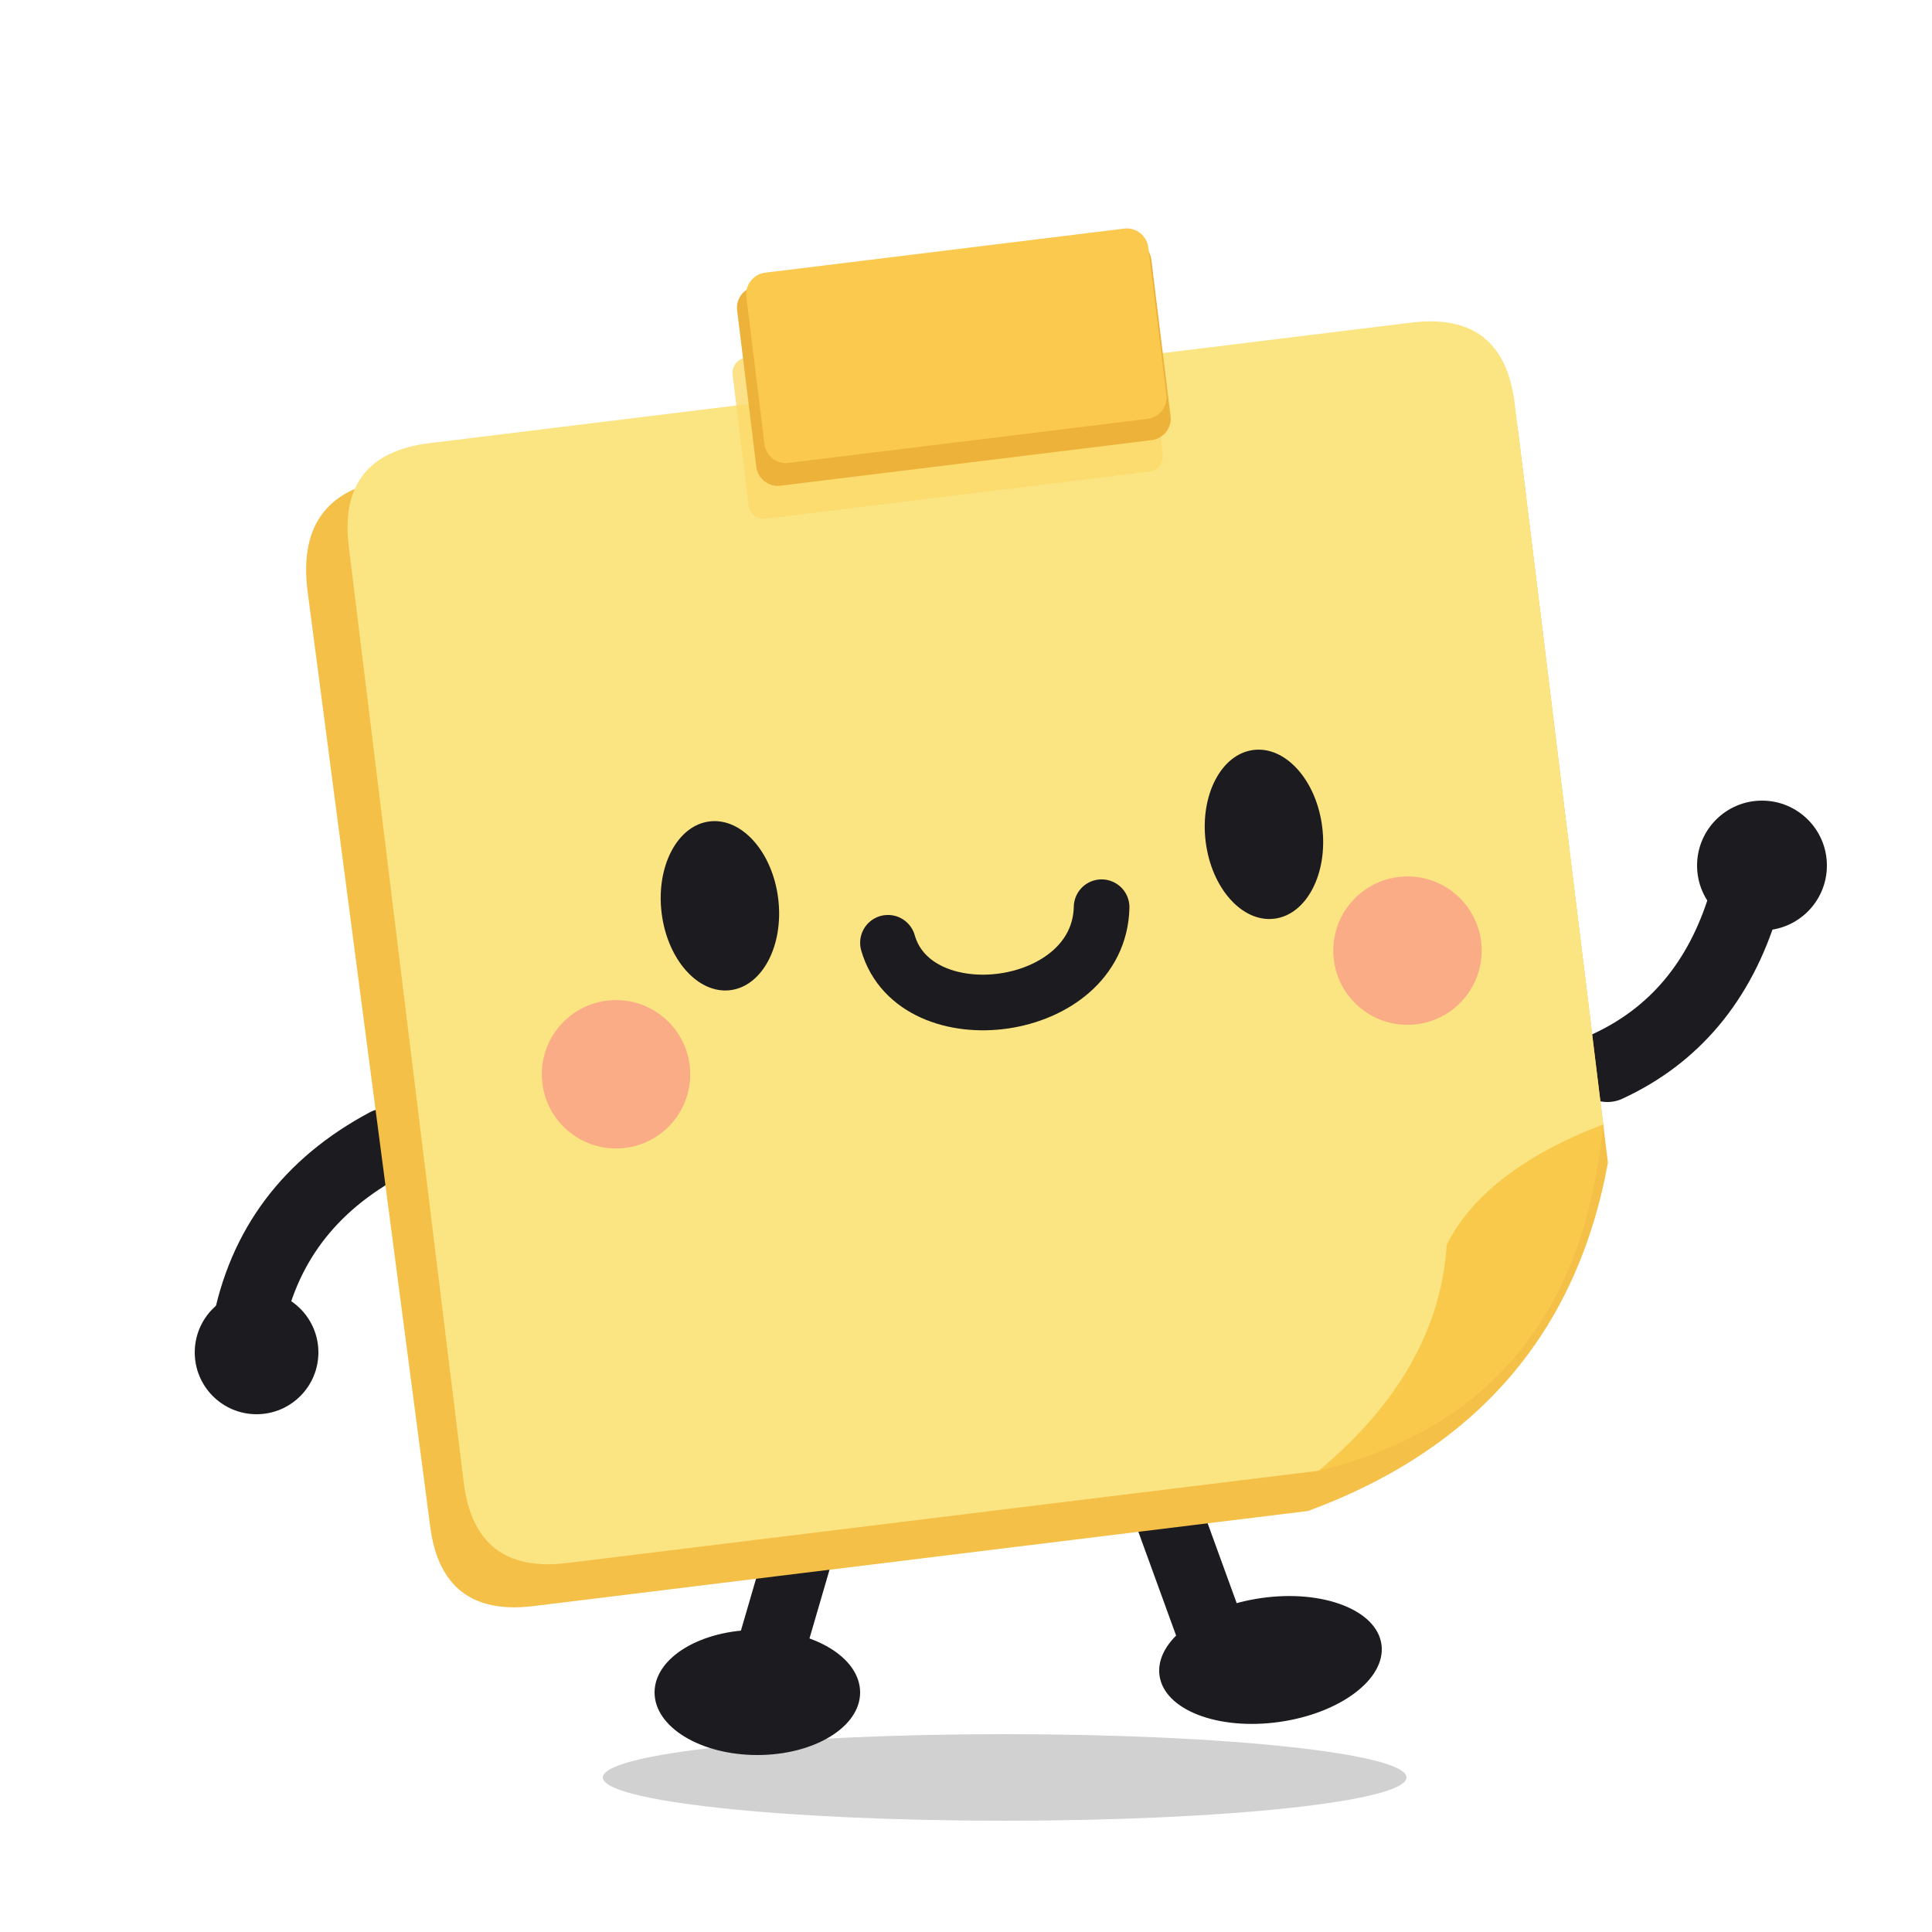
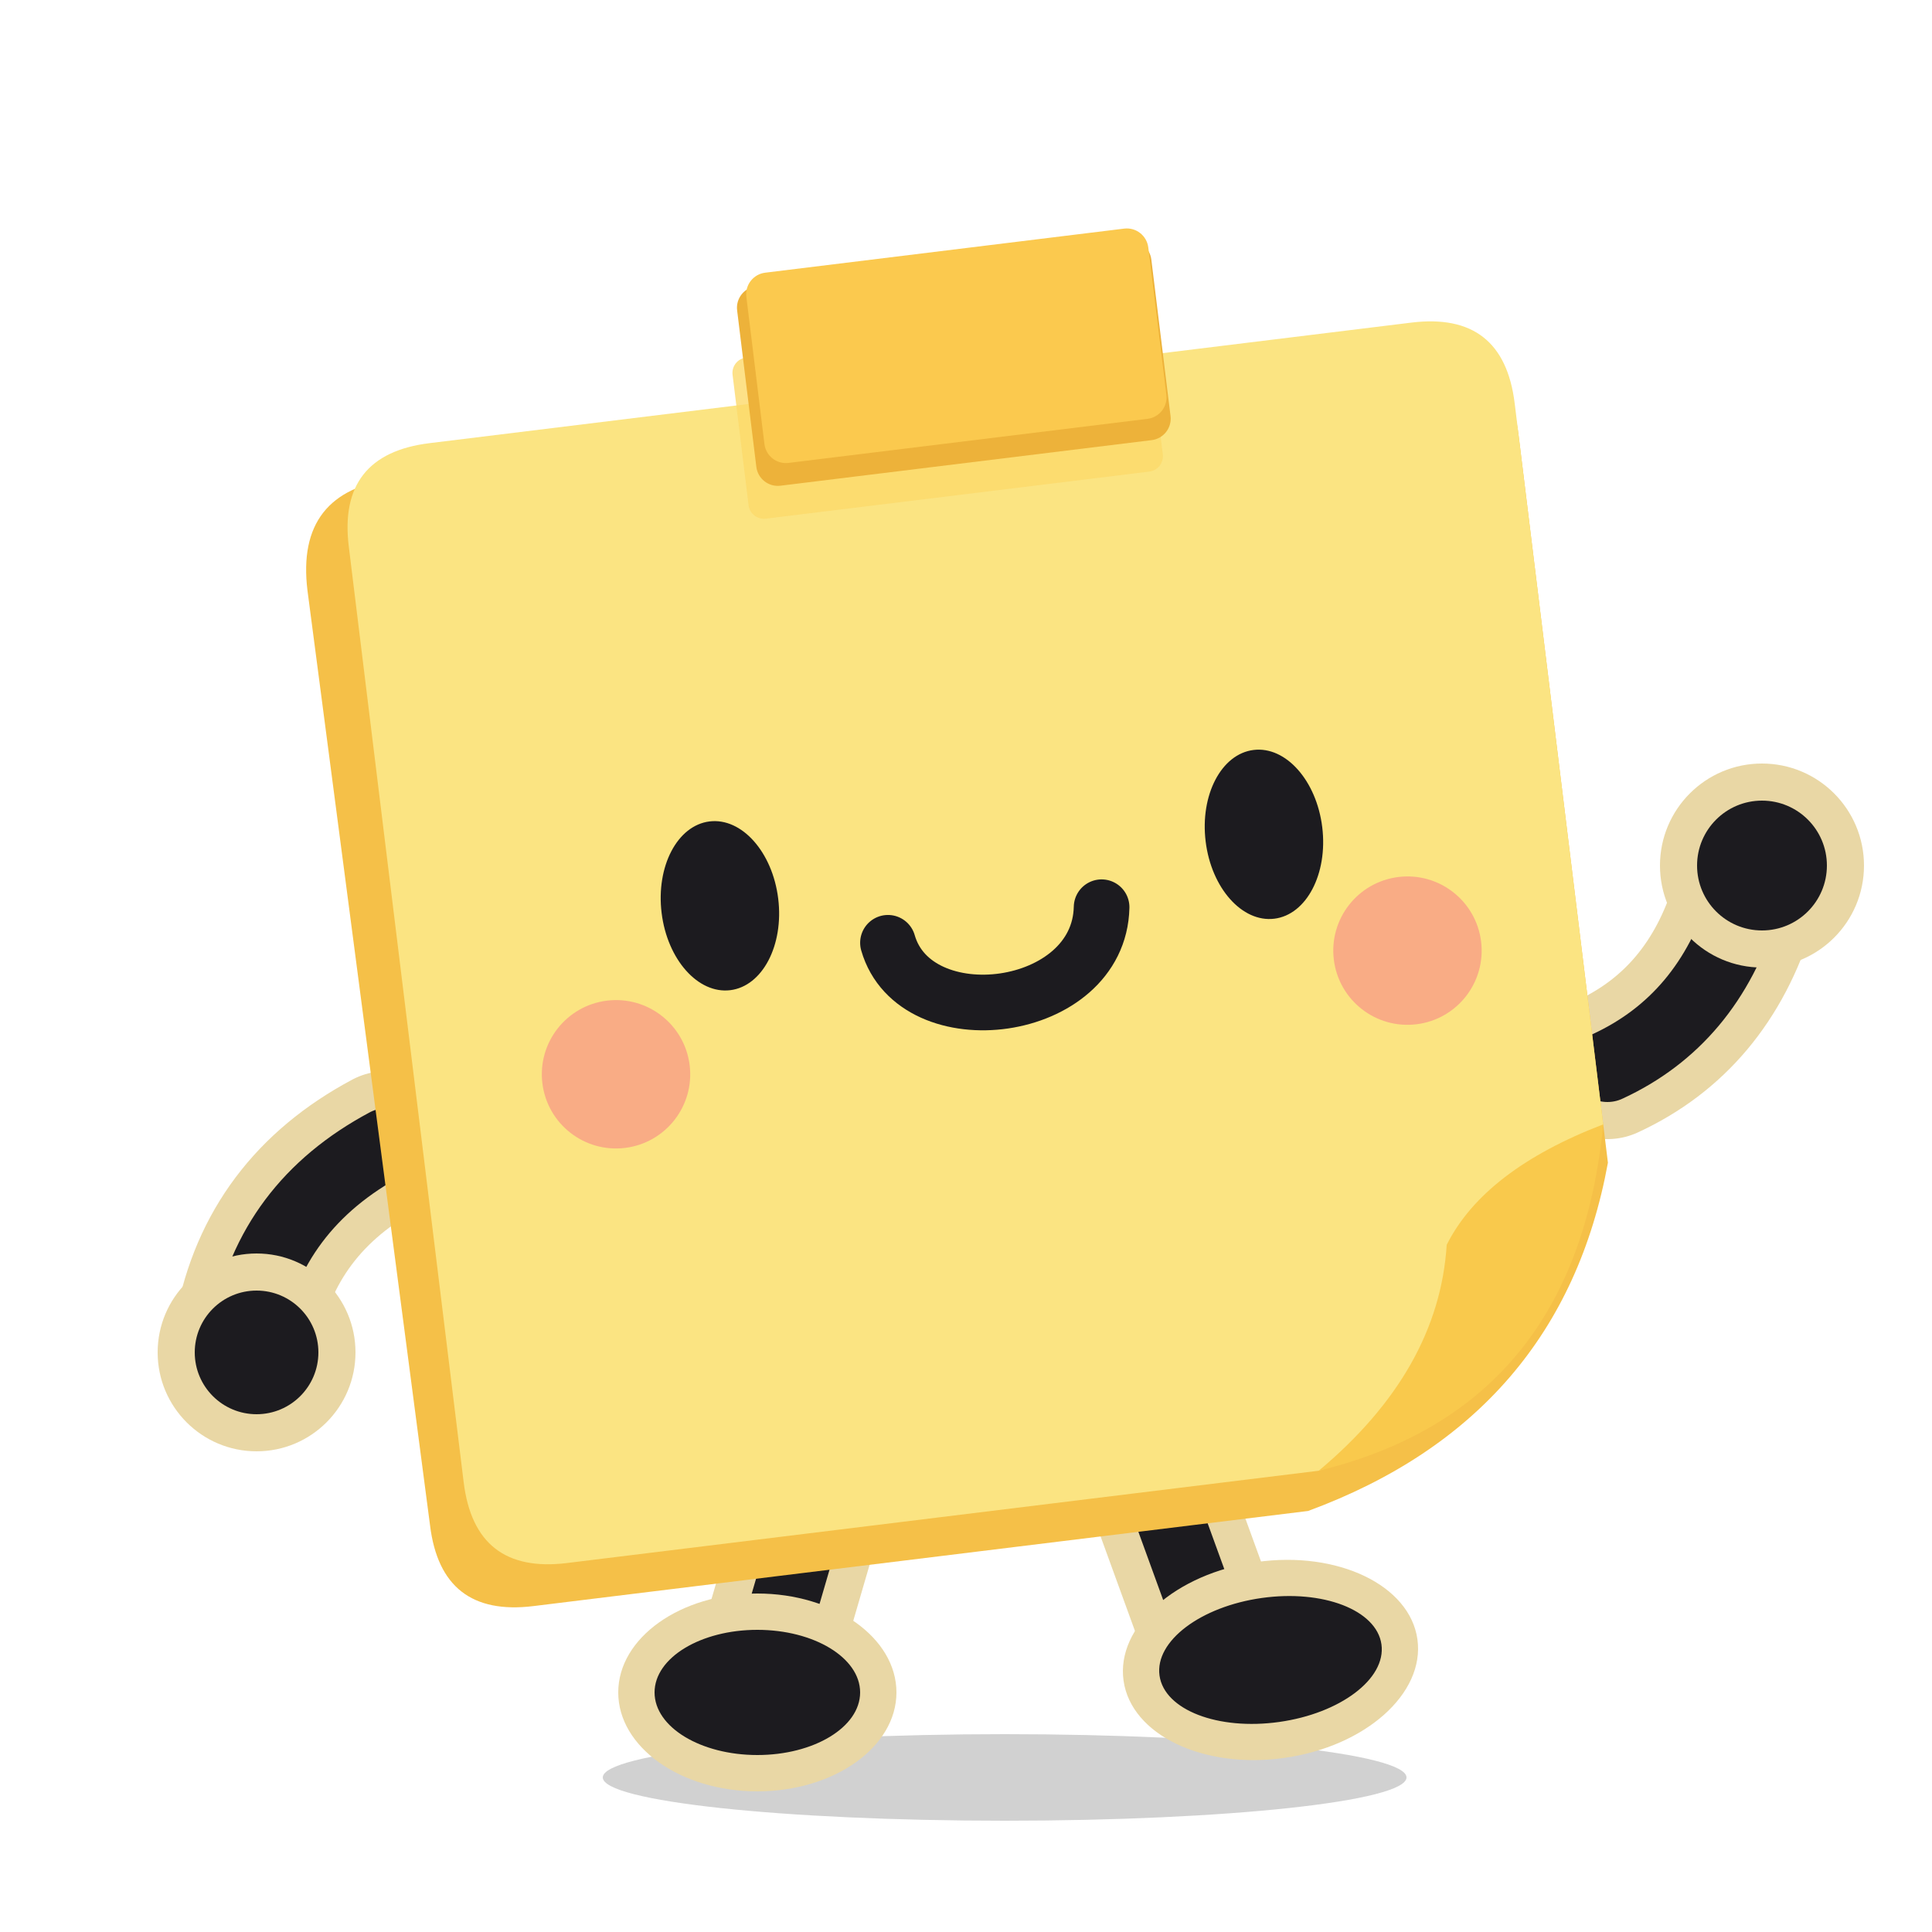
<svg xmlns="http://www.w3.org/2000/svg" viewBox="0 0 1250 1250" width="512" height="512" role="img" aria-label="Chits mascot waving">
  <style>
    /* Whole character: gentle hop */
    #character { animation: hop 2.4s ease-in-out infinite; transform-box: view-box; transform-origin: 650px 1120px; }
    @keyframes hop {
      0%, 100% { transform: translateY(0) scale(1, 1); }
      45%      { transform: translateY(-28px) scale(0.99, 1.01); }
      90%      { transform: translateY(0) scale(1.02, 0.98); }
    }

    /* Ground shadow shrinks while airborne */
    #shadow { animation: shadow 2.4s ease-in-out infinite; transform-box: fill-box; transform-origin: center; }
    @keyframes shadow {
      0%, 100% { transform: scale(1); opacity: 0.18; }
      45%      { transform: scale(0.82); opacity: 0.1; }
    }

    /* Body leans side to side */
    #body-sway { animation: sway 4.8s ease-in-out infinite; transform-box: view-box; transform-origin: 650px 1000px; }
    @keyframes sway {
      0%, 100% { transform: rotate(-2deg); }
      50%      { transform: rotate(2deg); }
    }

    /* Right arm waves from the shoulder */
    #arm-right { animation: wave 1.2s ease-in-out infinite; transform-box: view-box; transform-origin: 1050px 690px; }
    @keyframes wave {
      0%, 100% { transform: rotate(-12deg); }
      50%      { transform: rotate(18deg); }
    }

    /* Left arm swings gently */
    #arm-left { animation: swing 2.4s ease-in-out infinite; transform-box: view-box; transform-origin: 240px 745px; }
    @keyframes swing {
      0%, 100% { transform: rotate(0deg); }
      50%      { transform: rotate(10deg); }
    }

    /* Blink every 4s */
    .eye { animation: blink 4s infinite; transform-box: fill-box; transform-origin: center; }
    @keyframes blink {
      0%, 90%, 100% { transform: scaleY(1); }
      93%           { transform: scaleY(0.08); }
      96%           { transform: scaleY(1); }
    }

    /* Tape flutters slightly */
    #tape { animation: flutter 2.4s ease-in-out infinite; transform-box: fill-box; transform-origin: 50% 100%; }
    @keyframes flutter {
      0%, 100% { transform: rotate(0deg); }
      50%      { transform: rotate(-3deg); }
    }

    /* Accessibility: stop motion if the user prefers */
    @media (prefers-reduced-motion: reduce) {
      * { animation: none !important; }
    }
  </style>
  <ellipse id="shadow" cx="650" cy="1150" rx="260" ry="28" fill="#000" opacity="0.18" />
  <g id="character">
    <g id="legs" fill="#1C1B1F" stroke="#1C1B1F" stroke-linecap="round">
+       <line x1="530" y1="960" x2="495" y2="1080" stroke="#E9D7A5" stroke-width="92" />
      <line x1="530" y1="960" x2="495" y2="1080" stroke-width="44" />
+       <ellipse cx="490" cy="1095" rx="90" ry="64" fill="#E9D7A5" stroke="none" />
      <ellipse cx="490" cy="1095" rx="66" ry="40" />
+       <line x1="745" y1="950" x2="785" y2="1060" stroke="#E9D7A5" stroke-width="92" />
      <line x1="745" y1="950" x2="785" y2="1060" stroke-width="44" />
+       <ellipse cx="822" cy="1074" rx="96" ry="64" transform="rotate(-8 822 1074)" fill="#E9D7A5" stroke="none" />
      <ellipse cx="822" cy="1074" rx="72" ry="40" transform="rotate(-8 822 1074)" />
    </g>
    <g id="body-sway">
      <g id="arm-left" fill="none" stroke="#1C1B1F" stroke-linecap="round" stroke-width="46">
+         <path d="M250 740 Q175 780 160 860" stroke="#E9D7A5" stroke-width="94" />
        <path d="M250 740 Q175 780 160 860" />
+         <circle cx="166" cy="875" r="64" fill="#E9D7A5" stroke="none" />
        <circle cx="166" cy="875" r="40" fill="#1C1B1F" stroke="none" />
      </g>
      <g id="arm-right" fill="none" stroke="#1C1B1F" stroke-linecap="round" stroke-width="46">
+         <path d="M1040 690 Q1105 660 1128 585" stroke="#E9D7A5" stroke-width="94" />
        <path d="M1040 690 Q1105 660 1128 585" />
+         <circle cx="1140" cy="560" r="66" fill="#E9D7A5" stroke="none" />
        <circle cx="1140" cy="560" r="42" fill="#1C1B1F" stroke="none" />
      </g>
      <g transform="translate(640 610) rotate(-7)">
        <path d="M-410 -280 Q-410 -345 -345 -345 L320 -345 Q380 -345 380 -285 L380 190 Q330 350 160 390 L-345 390 Q-405 390 -405 330 Z" fill="#F5C048" />
        <path d="M-380 -305 Q-380 -365 -320 -365 L320 -365 Q380 -365 380 -305 L380 165 Q330 330 170 365 L-320 365 Q-380 365 -380 305 Z" fill="#FBE482" />
        <path d="M380 165 Q300 185 270 230 Q255 310 170 365 Q340 345 380 165 Z" fill="#F9C94C" />
        <g id="tape">
          <rect x="-120" y="-395" width="270" height="105" rx="10" fill="#FCD96A" opacity="0.8" />
          <rect x="-112" y="-440" width="270" height="130" rx="14" fill="#EDB23A" />
          <rect x="-105" y="-448" width="262" height="124" rx="14" fill="#FBC94E" />
        </g>
        <g id="face">
          <circle cx="-250" cy="55" r="48" fill="#F9AC85" />
          <circle cx="268" cy="38" r="48" fill="#F9AC85" />
          <ellipse class="eye" cx="-170" cy="-45" rx="38" ry="55" fill="#1C1B1F" />
          <ellipse class="eye" cx="185" cy="-48" rx="38" ry="55" fill="#1C1B1F" />
          <path d="M-65 -8 C-55 55 65 55 75 -14" fill="none" stroke="#1C1B1F" stroke-width="36" stroke-linecap="round" />
        </g>
      </g>
    </g>
  </g>
</svg>
